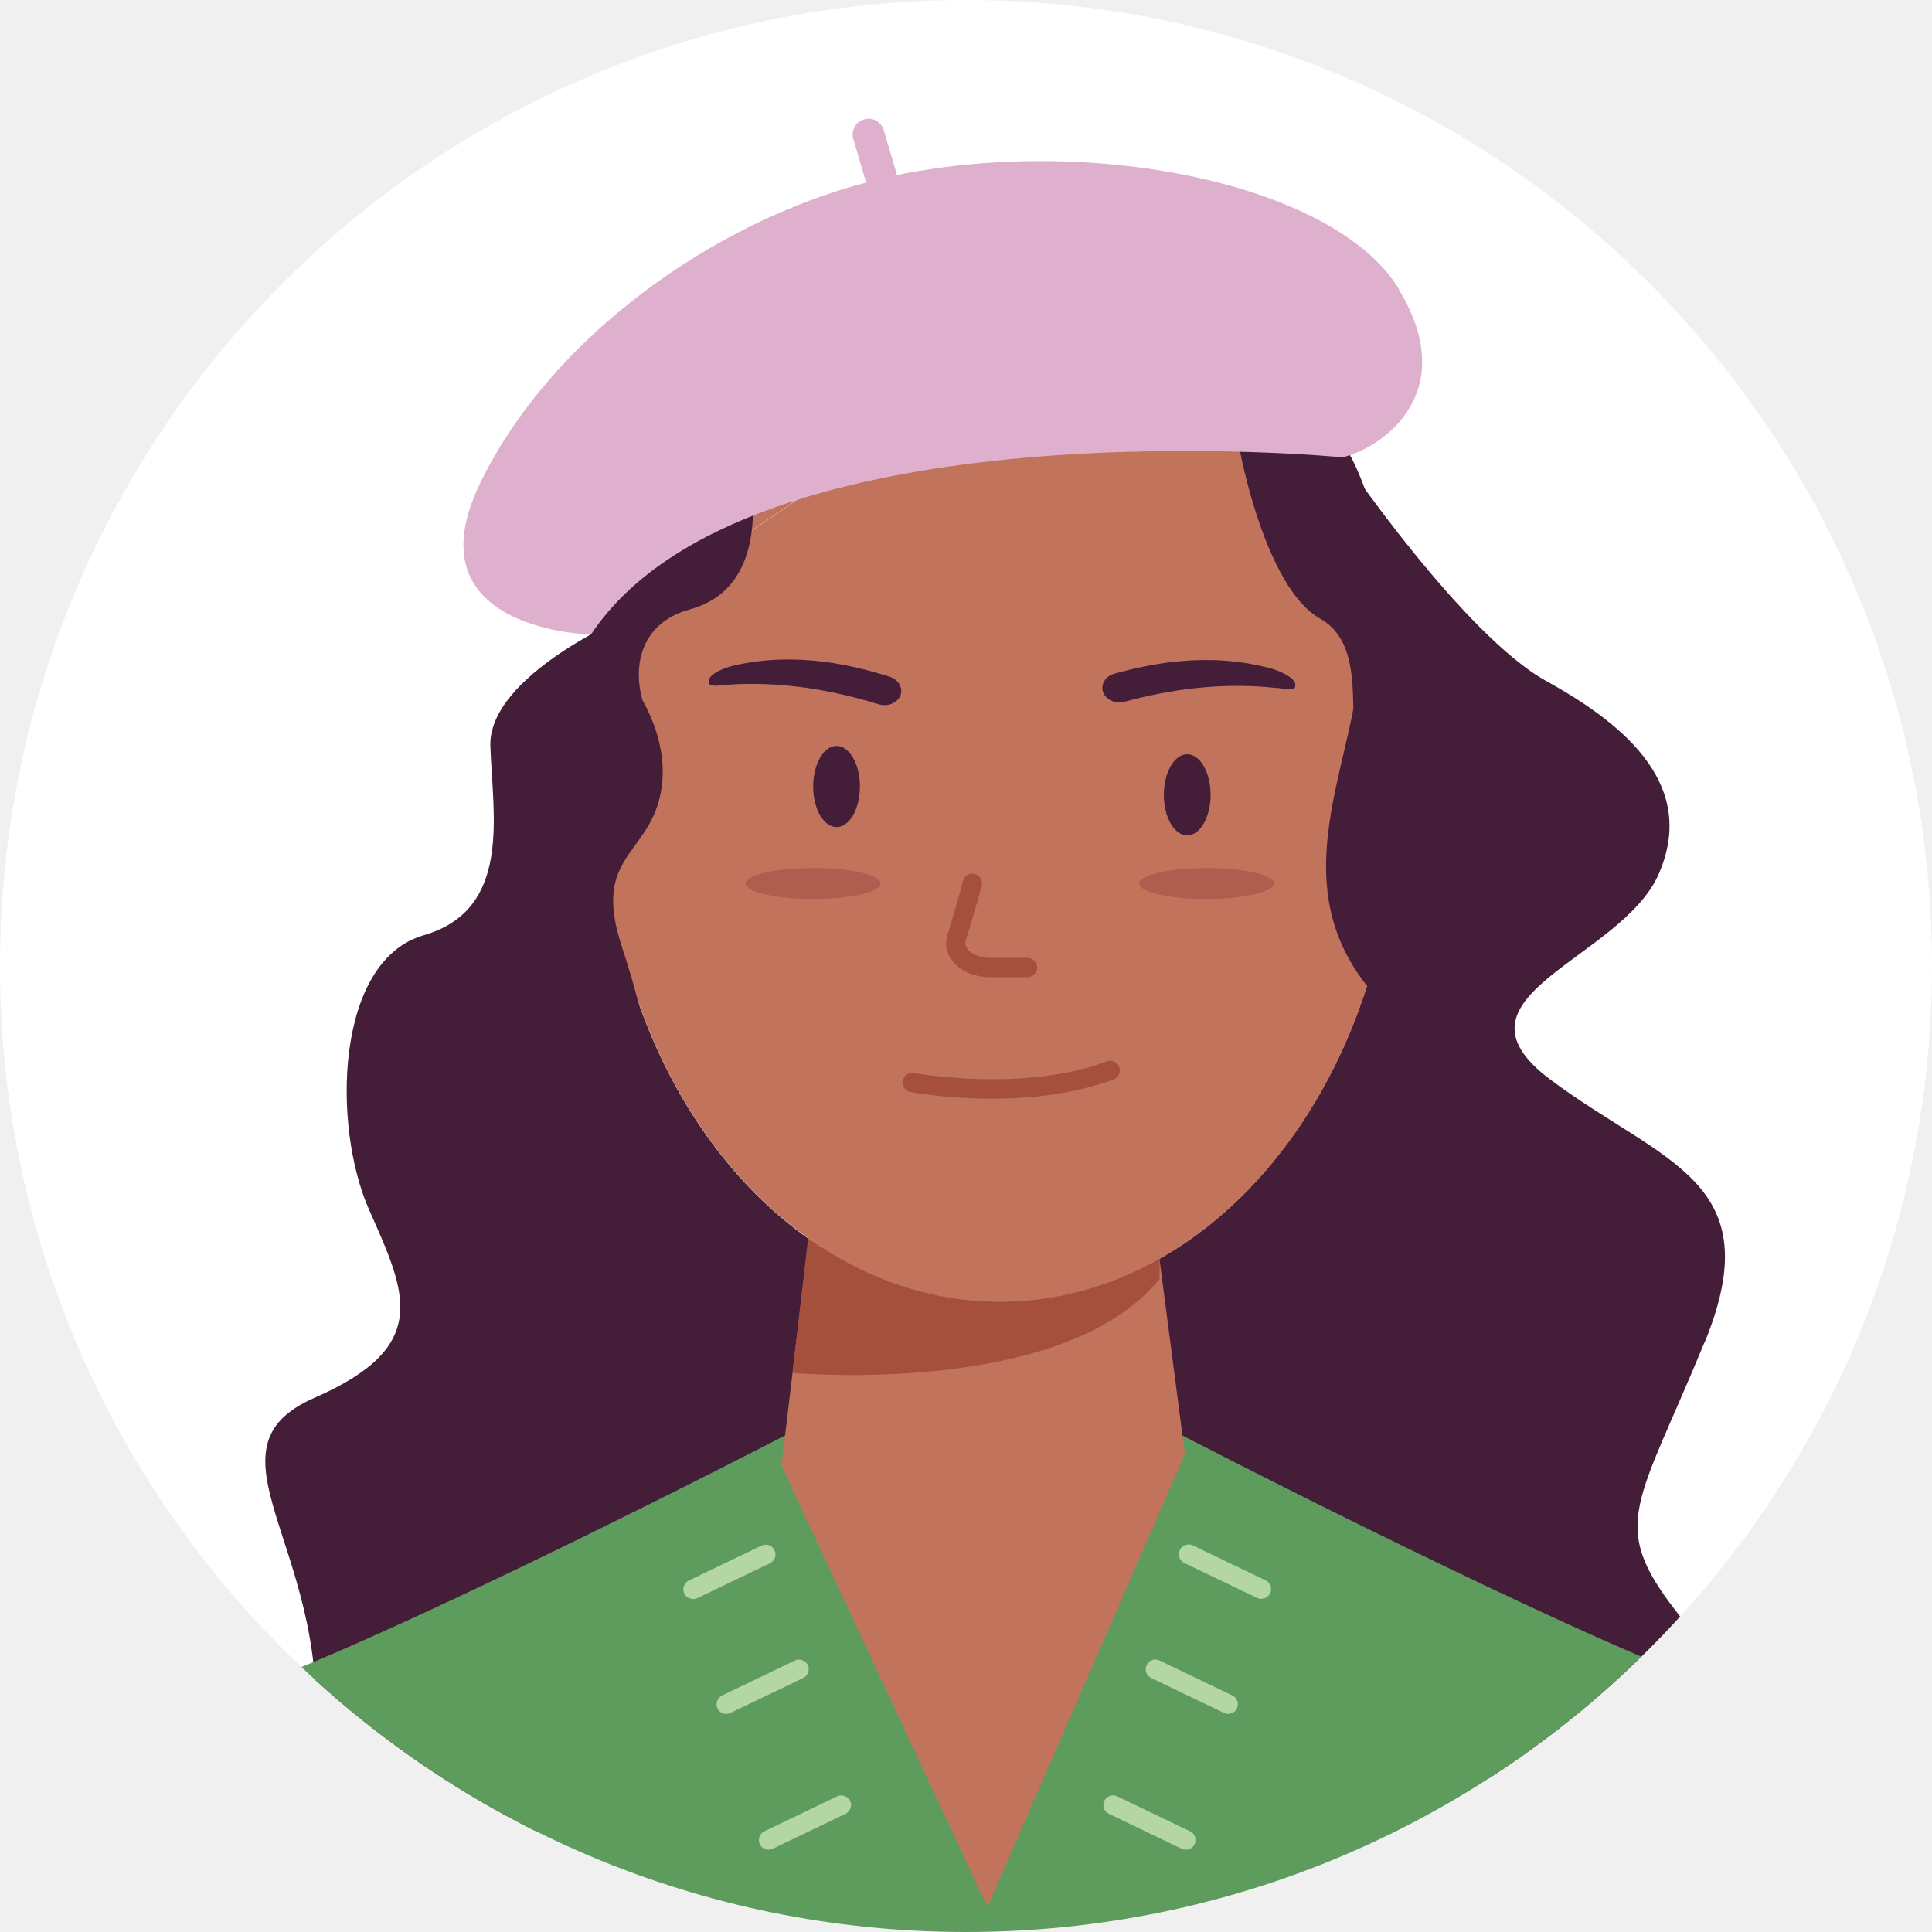
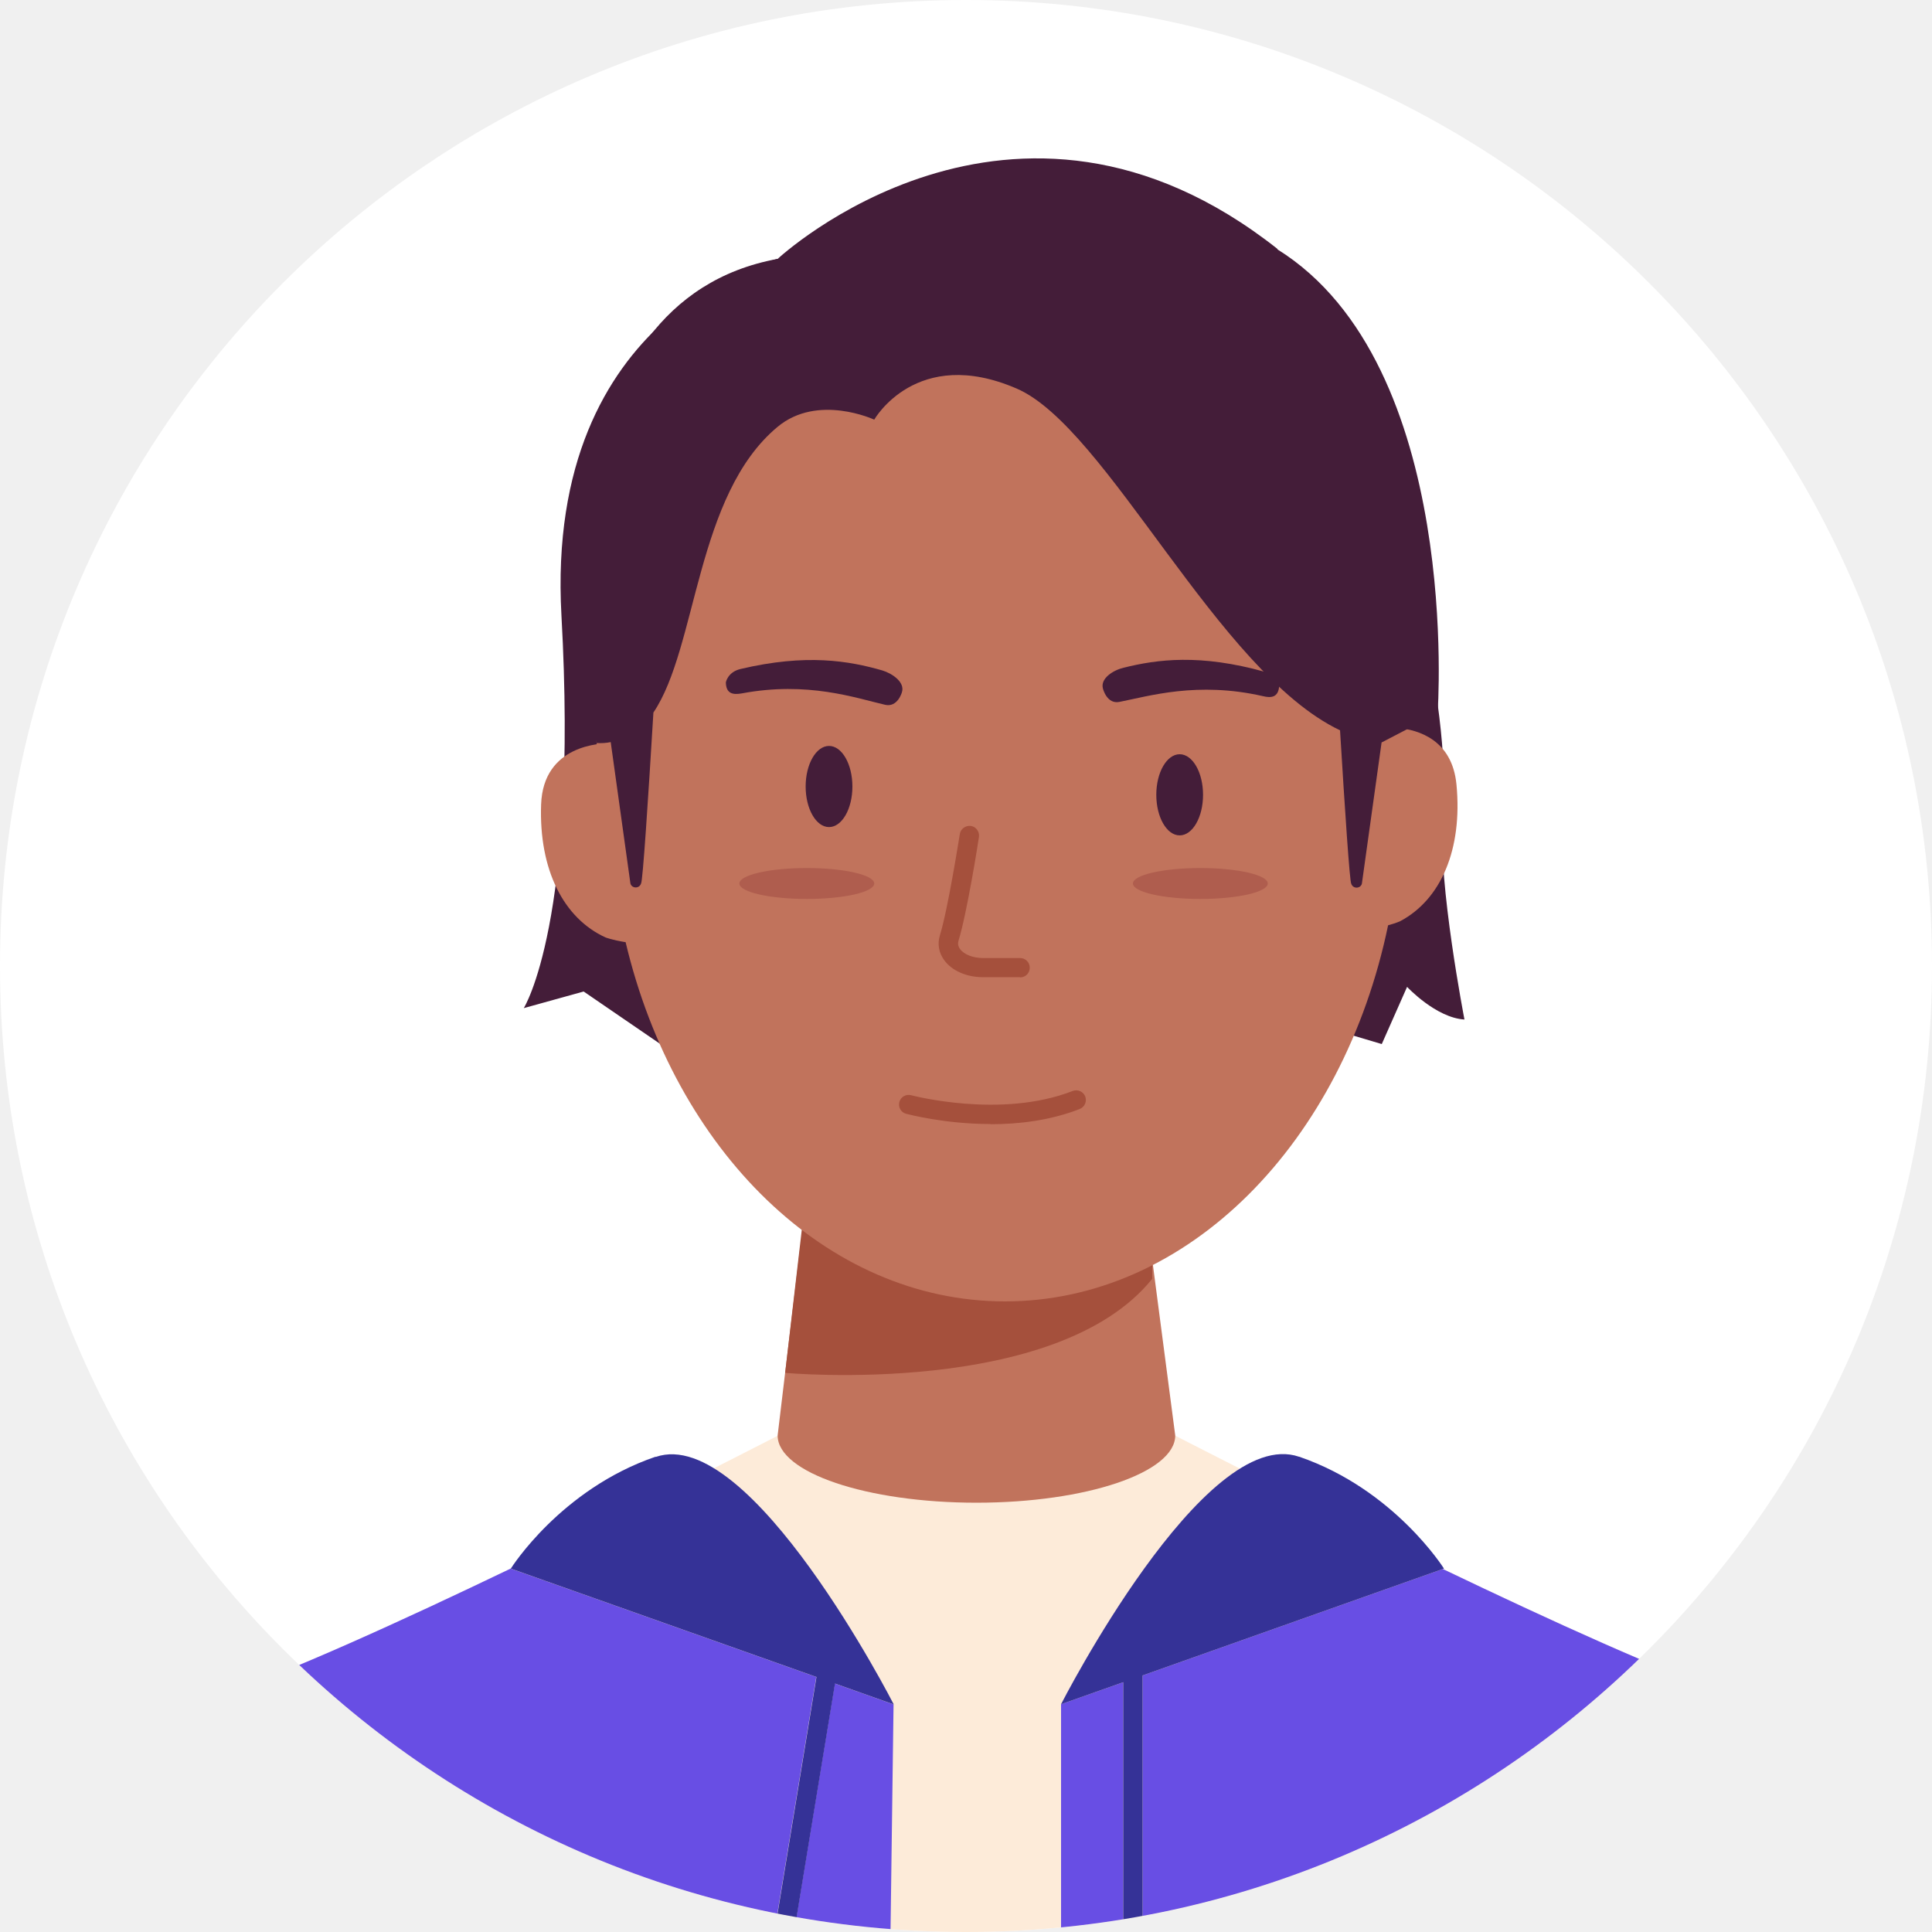
<svg xmlns="http://www.w3.org/2000/svg" width="260" height="260" viewBox="0 0 260 260" fill="none">
-   <g clip-path="url(#clip0_1912_937)">
+   <g clip-path="url(#clip0_1912_829)">
    <rect width="260" height="260" rx="130" fill="white" />
-     <path d="M229.398 180.672C238.342 158.832 223.808 156.596 208.676 145.312C193.544 134.028 218.192 129.192 223.236 117.596C228.28 106 219.31 97.835 208.13 91.674C196.924 85.511 180.648 61.539 180.648 61.539L179.92 61.202C188.37 78.153 188.006 97.523 187.876 100.41C190.58 100.566 195.624 101.684 196.248 108.08C197.08 116.842 194.142 123.576 188.682 126.488C188.682 126.488 187.642 126.956 185.432 127.398C178.646 155.062 158.444 175.16 134.55 175.16C110.656 175.16 90.428 155.062 83.668 127.346V127.528C80.99 127.06 79.82 126.488 79.82 126.488C74.36 123.576 71.422 116.842 72.254 108.08C72.904 101.164 78.78 100.41 81.224 100.384C81.172 98.772 81.042 92.246 82.29 83.925C78.156 85.954 65.754 92.662 65.988 100.384C66.3 109.666 68.952 122.406 57.018 125.864C45.084 129.322 44.668 151.552 49.686 162.836C54.704 174.12 58.084 181.218 42.328 188.108C26.572 194.998 44.096 208.102 42.406 233.27C40.716 258.438 63.674 247.284 109.382 238.886C155.09 230.488 187.928 241.694 212.576 238.886C237.198 236.078 234.416 228.278 225.446 216.682C216.476 205.086 220.402 202.512 229.372 180.672H229.398Z" fill="#441D39" />
-     <path d="M142.168 43.549L179.946 61.203C172.848 46.981 159.536 34.449 134.576 34.787C96.148 34.241 85.306 64.219 82.316 83.927C83.148 83.511 83.668 83.277 83.668 83.277L142.168 43.523V43.549Z" fill="#C1735C" />
-     <path d="M234.442 228.282C212.914 221.028 159.12 193.182 159.12 193.182H105.638C105.638 193.182 51.87 221.028 30.316 228.282C8.788 235.536 8.788 272.3 8.788 272.3H255.996C255.996 272.3 255.996 235.536 234.468 228.282H234.442Z" fill="#5E9C5E" />
-     <path d="M155.818 167.751H108.68L105.17 197.235L132.886 256.645L159.458 195.675L155.818 167.751Z" fill="#C1735C" />
-     <path d="M108.757 166.608L106.651 184.756C106.651 184.756 143.181 188.11 156.051 172.094V169.364C149.473 173.082 142.219 175.162 134.549 175.162C125.189 175.162 116.401 172.042 108.757 166.608Z" fill="#A5503C" />
-     <path d="M196.273 108.082C195.675 101.686 190.605 100.568 187.901 100.412C188.005 97.526 188.395 78.156 179.945 61.204L142.167 43.55L83.667 83.304C83.667 83.304 83.147 83.538 82.315 83.954C81.041 92.274 81.171 98.8 81.249 100.412C78.805 100.412 72.929 101.192 72.279 108.108C71.447 116.87 74.385 123.604 79.845 126.516C79.845 126.516 81.015 127.088 83.693 127.556V127.374C87.801 144.222 96.901 158.236 108.783 166.634C116.427 172.068 125.215 175.188 134.575 175.188C142.219 175.188 149.499 173.108 156.077 169.39C170.039 161.512 180.855 146.224 185.457 127.426C187.693 126.984 188.707 126.516 188.707 126.516C194.167 123.604 197.105 116.87 196.273 108.108V108.082Z" fill="#C1735C" />
-     <path d="M97.864 92.145C106.782 91.521 114.374 93.601 118.222 94.771C119.392 95.135 120.614 94.667 121.108 93.757C121.628 92.691 120.978 91.469 119.678 91.053C115.31 89.701 107.406 87.543 98.644 89.597C97.291 89.909 94.874 90.923 95.445 92.041C95.784 92.431 96.694 92.249 97.864 92.171V92.145Z" fill="#441D39" />
-     <path d="M171.781 92.585C162.889 91.597 155.245 93.391 151.345 94.431C150.175 94.743 148.953 94.249 148.511 93.287C148.017 92.195 148.719 90.973 150.045 90.635C154.465 89.439 162.447 87.593 171.131 89.985C172.457 90.349 174.849 91.467 174.225 92.559C173.861 92.949 172.977 92.715 171.807 92.559L171.781 92.585Z" fill="#441D39" />
-     <path d="M159.771 112.422C161.508 112.422 162.917 109.977 162.917 106.962C162.917 103.946 161.508 101.502 159.771 101.502C158.033 101.502 156.625 103.946 156.625 106.962C156.625 109.977 158.033 112.422 159.771 112.422Z" fill="#441D39" />
-     <path d="M112.58 111.304C114.317 111.304 115.726 108.86 115.726 105.844C115.726 102.829 114.317 100.384 112.58 100.384C110.842 100.384 109.434 102.829 109.434 105.844C109.434 108.86 110.842 111.304 112.58 111.304Z" fill="#441D39" />
-     <path d="M138.267 131.507H133.301C131.091 131.507 129.141 130.649 128.101 129.219C127.347 128.205 127.139 127.009 127.503 125.839C128.647 122.121 129.609 118.559 129.609 118.533C129.791 117.831 130.493 117.441 131.195 117.623C131.897 117.805 132.313 118.533 132.105 119.209C132.105 119.209 131.143 122.823 129.973 126.593C129.869 126.983 129.921 127.321 130.181 127.685C130.727 128.439 131.949 128.907 133.301 128.907H138.267C138.995 128.907 139.567 129.479 139.567 130.207C139.567 130.935 138.995 131.507 138.267 131.507V131.507Z" fill="#A5503C" />
-     <path d="M133.511 147.862C127.453 147.862 122.851 147.03 122.513 146.952C121.811 146.822 121.343 146.146 121.473 145.444C121.603 144.742 122.279 144.274 122.981 144.404C123.111 144.404 137.619 147.082 148.955 142.844C149.631 142.584 150.385 142.922 150.619 143.598C150.879 144.274 150.515 145.028 149.865 145.262C144.431 147.29 138.477 147.862 133.485 147.862H133.511Z" fill="#A5503C" />
-     <path d="M162.37 120.977C167.381 120.977 171.444 120.046 171.444 118.897C171.444 117.748 167.381 116.817 162.37 116.817C157.358 116.817 153.296 117.748 153.296 118.897C153.296 120.046 157.358 120.977 162.37 120.977Z" fill="#AF5D4E" />
-     <path d="M109.433 120.977C114.444 120.977 118.507 120.046 118.507 118.897C118.507 117.748 114.444 116.817 109.433 116.817C104.422 116.817 100.359 117.748 100.359 118.897C100.359 120.046 104.422 120.977 109.433 120.977Z" fill="#AF5D4E" />
-     <path d="M79.351 85.643L79.507 86.865L72.123 94.535L66.455 111.305C66.455 111.305 73.085 132.807 82.523 146.145C91.935 159.509 87.645 139.333 83.667 127.321C79.689 115.309 87.125 115.153 88.867 106.963C89.959 101.789 88.035 97.031 86.475 94.249C85.097 89.491 86.319 83.771 92.845 82.003C108.133 77.817 98.123 52.467 98.123 52.467C89.335 58.109 81.691 80.885 79.377 85.617L79.351 85.643Z" fill="#441D39" />
-     <path d="M196.403 94.535L190.995 94.951C188.785 83.537 183.923 61.021 179.529 58.681C173.601 55.535 166.867 60.657 166.867 60.657C166.867 60.657 170.247 79.091 177.657 83.251C182.051 85.721 182.025 91.285 182.129 95.393C179.581 108.679 172.977 123.447 187.875 136.785C204.125 151.319 207.635 112.423 207.635 112.423L196.403 94.535V94.535Z" fill="#441D39" />
-     <path d="M188.292 38.95C179.894 24.988 147.602 18.072 120.718 23.558L118.924 17.5C118.586 16.382 117.416 15.732 116.272 16.07C115.154 16.408 114.504 17.578 114.842 18.722L116.558 24.572C95.784 30.006 74.152 45.476 64.662 64.924C54.886 84.944 79.534 85.386 79.534 85.386C100.516 53.744 180.648 61.544 180.648 61.544C185.302 60.556 196.924 53.354 188.266 38.976L188.292 38.95Z" fill="#DFB0CE" />
-     <path d="M93.262 215.176C92.768 215.176 92.3 214.916 92.092 214.448C91.78 213.798 92.066 213.018 92.69 212.706L102.492 208C103.142 207.688 103.922 207.974 104.234 208.624C104.546 209.274 104.26 210.054 103.636 210.366L93.834 215.072C93.652 215.15 93.47 215.202 93.262 215.202V215.176Z" fill="#B4D6A4" />
-     <path d="M97.733 230.644C97.239 230.644 96.771 230.384 96.563 229.916C96.251 229.266 96.537 228.486 97.161 228.174L106.963 223.468C107.613 223.156 108.393 223.442 108.705 224.066C109.017 224.69 108.731 225.496 108.107 225.808L98.305 230.514C98.123 230.592 97.941 230.644 97.733 230.644Z" fill="#B4D6A4" />
-     <path d="M103.428 248.925C102.934 248.925 102.466 248.665 102.258 248.197C101.946 247.547 102.232 246.767 102.856 246.455L112.658 241.749C113.308 241.437 114.088 241.723 114.4 242.347C114.712 242.997 114.426 243.777 113.802 244.089L104 248.795C103.818 248.873 103.636 248.925 103.428 248.925Z" fill="#B4D6A4" />
-     <path d="M169.754 215.176C169.572 215.176 169.364 215.124 169.182 215.046L159.38 210.34C158.73 210.028 158.47 209.248 158.782 208.598C159.094 207.948 159.874 207.662 160.524 207.974L170.326 212.68C170.976 212.992 171.236 213.772 170.924 214.422C170.69 214.89 170.248 215.15 169.754 215.15V215.176Z" fill="#B4D6A4" />
-     <path d="M165.283 230.644C165.101 230.644 164.893 230.592 164.711 230.514L154.909 225.808C154.259 225.496 153.999 224.716 154.311 224.066C154.623 223.416 155.403 223.155 156.053 223.467L165.855 228.174C166.505 228.486 166.765 229.266 166.453 229.916C166.219 230.384 165.777 230.644 165.283 230.644Z" fill="#B4D6A4" />
-     <path d="M159.588 248.925C159.406 248.925 159.198 248.873 159.016 248.795L149.214 244.089C148.564 243.777 148.304 242.997 148.616 242.347C148.928 241.697 149.708 241.437 150.358 241.749L160.16 246.455C160.81 246.767 161.07 247.547 160.758 248.197C160.524 248.665 160.082 248.925 159.588 248.925Z" fill="#B4D6A4" />
+     <path d="M104.651 34.841C104.651 34.841 73.269 41.627 75.557 82.837C77.845 124.047 70.487 135.669 70.487 135.669L78.547 133.433L104.625 151.295L174.929 137.229L185.953 140.505L189.359 132.809C189.359 132.809 193.233 136.969 197.081 137.203C197.081 137.203 193.493 118.691 194.169 110.423C195.599 93.107 187.279 67.913 187.279 67.913L104.599 34.841H104.651Z" fill="#441D39" />
+     <path d="M233.455 228.281C215.723 222.327 176.177 202.411 162.735 195.547C161.695 195.027 160.837 194.559 160.135 194.221C158.887 193.571 158.159 193.207 158.159 193.207H104.677C104.677 193.207 103.975 193.571 102.701 194.221C101.999 194.585 101.115 195.027 100.101 195.547C98.125 196.561 95.603 197.835 92.665 199.317C75.531 207.949 44.513 223.211 29.381 228.281C7.853 235.535 7.853 272.299 7.853 272.299H254.983C254.983 272.299 254.983 235.535 233.455 228.281Z" fill="#FDEBD9" />
+     <path d="M154.804 167.751H107.692L104.65 193.179C104.65 198.171 116.636 202.227 131.404 202.227C146.172 202.227 158.158 198.171 158.158 193.179L154.83 167.751H154.804Z" fill="#C1735C" />
+     <path d="M87.125 79.559C87.125 79.559 88.841 65.571 100.697 62.971C100.697 62.971 184.079 62.971 167.361 62.971C167.361 62.971 178.203 62.971 180.465 78.571C180.803 80.911 184.261 104.909 184.053 114.347C183.923 120.405 186.289 117.207 186.289 117.207C186.289 117.207 188.837 107.535 189.253 94.847C190.033 70.667 186.887 29.093 135.901 29.093C84.915 29.093 80.209 59.695 80.209 99.163L82.081 118.585C82.159 119.365 82.809 119.937 83.589 119.937C85.071 119.937 87.099 79.559 87.099 79.559H87.125Z" fill="#C1735C" />
+     <path d="M178.698 74.514C179.689 74.514 180.492 73.711 180.492 72.72C180.492 71.729 179.689 70.926 178.698 70.926C177.707 70.926 176.904 71.729 176.904 72.72C176.904 73.711 177.707 74.514 178.698 74.514Z" fill="#FF9988" />
+     <path d="M105.663 184.754C105.663 184.754 142.193 188.108 155.063 172.092V153.684L108.757 158.13L105.663 184.754Z" fill="#A5503C" />
+     <path fill-rule="evenodd" clip-rule="evenodd" d="M135.246 175.136C159.971 175.136 180.765 153.658 186.803 124.521C187.927 124.216 188.44 123.966 188.44 123.966C193.9 121.058 196.838 114.335 196.006 105.586C195.432 99.549 190.871 98.209 188.099 97.959C184.611 64.673 162.278 39 135.246 39C107.657 39 84.962 65.743 82.202 100.028C80.893 100.005 73.106 100.204 72.82 108.264C72.508 117.064 75.862 123.581 81.478 126.151C81.478 126.151 82.322 126.499 84.194 126.795C90.819 154.768 111.169 175.136 135.246 175.136Z" fill="#C1735C" />
+     <path d="M158.755 112.422C160.492 112.422 161.901 109.977 161.901 106.962C161.901 103.946 160.492 101.502 158.755 101.502C157.018 101.502 155.609 103.946 155.609 106.962C155.609 109.977 157.018 112.422 158.755 112.422Z" fill="#441D39" />
+     <path d="M111.567 111.304C113.304 111.304 114.713 108.86 114.713 105.844C114.713 102.829 113.304 100.384 111.567 100.384C109.829 100.384 108.421 102.829 108.421 105.844C108.421 108.86 109.829 111.304 111.567 111.304Z" fill="#441D39" />
+     <path d="M137.254 131.506H132.288C130.078 131.506 128.128 130.648 127.088 129.244C126.334 128.23 126.126 127.034 126.49 125.864C127.608 122.224 129.142 112.344 129.168 112.24C129.272 111.538 129.948 111.07 130.65 111.148C131.352 111.252 131.846 111.928 131.742 112.63C131.69 113.046 130.156 122.822 128.986 126.618C128.882 126.982 128.934 127.346 129.194 127.71C129.74 128.464 130.962 128.932 132.314 128.932H137.28C138.008 128.932 138.58 129.504 138.58 130.232C138.58 130.96 138.008 131.532 137.28 131.532L137.254 131.506Z" fill="#A5503C" />
+     <path d="M161.537 120.977C166.549 120.977 170.611 120.046 170.611 118.897C170.611 117.748 166.549 116.817 161.537 116.817C156.526 116.817 152.463 117.748 152.463 118.897C152.463 120.046 156.526 120.977 161.537 120.977Z" fill="#AF5D4E" />
+     <path d="M108.577 120.977C113.589 120.977 117.651 120.046 117.651 118.897C117.651 117.748 113.589 116.817 108.577 116.817C103.566 116.817 99.503 117.748 99.503 118.897C99.503 120.046 103.566 120.977 108.577 120.977Z" fill="#AF5D4E" />
+     <path d="M169.937 93.679C161.149 91.677 154.623 93.679 150.645 94.459C148.955 94.797 148.435 92.691 148.435 92.691C148.019 91.287 149.865 90.169 151.217 89.857C155.715 88.739 161.487 87.959 170.275 90.429C171.965 90.897 172.147 92.301 172.147 92.301C172.043 93.861 171.081 93.965 169.937 93.679Z" fill="#441D39" />
+     <path d="M99.841 93.312C108.707 91.648 115.155 93.936 119.107 94.846C120.797 95.236 121.369 93.182 121.369 93.182C121.837 91.804 120.043 90.608 118.717 90.218C114.271 88.944 108.525 87.93 99.633 90.036C97.917 90.452 97.683 91.83 97.683 91.83C97.709 93.39 98.671 93.52 99.841 93.312Z" fill="#441D39" />
+     <path d="M133.303 151.266C127.141 151.266 122.279 149.966 121.941 149.888C121.239 149.706 120.849 148.978 121.031 148.302C121.213 147.6 121.941 147.21 122.617 147.392C122.747 147.418 134.707 150.59 144.353 146.82C145.029 146.56 145.783 146.898 146.043 147.548C146.303 148.224 145.965 148.978 145.315 149.238C141.337 150.798 137.073 151.292 133.303 151.292V151.266Z" fill="#A5503C" />
+     <path d="M171.939 33.516C136.267 5.306 104.651 34.842 104.651 34.842C73.373 40.562 77.819 86.738 78.573 91.678C79.327 96.592 80.289 99.998 80.289 99.998C80.965 100.024 81.589 99.998 82.187 99.868L84.839 118.9C85.021 119.576 86.035 119.628 86.269 118.9C86.503 118.64 87.231 107.512 87.933 95.89C93.861 87.128 93.601 66.614 104.651 57.436C110.059 52.938 117.651 56.474 117.651 56.474C117.651 56.474 123.319 46.464 136.813 52.288C148.955 57.514 163.879 90.456 180.337 98.282C180.987 108.994 181.637 118.666 181.845 118.926C182.079 119.654 183.093 119.602 183.275 118.926L185.927 99.92L193.467 95.994C193.467 95.994 196.873 49.09 171.887 33.542L171.939 33.516Z" fill="#441D39" />
+     <path d="M233.454 228.282C224.094 225.136 208.65 218.09 194.168 211.148L153.764 225.474V264.136H151.164V226.384L142.792 229.348V272.274H254.982C254.982 272.274 254.982 235.51 233.454 228.256V228.282Z" fill="#684EE4" />
+     <path d="M174.824 196.042C162.032 191.648 142.792 229.348 142.792 229.348L151.164 226.384V264.136H153.764V225.474L194.168 211.148L194.324 211.096C194.324 211.096 187.642 200.436 174.85 196.042H174.824Z" fill="#353297" />
+     <path d="M112.346 226.563L106.34 263.093L103.766 262.677L109.85 225.679L68.718 211.093C54.21 218.061 38.714 225.133 29.328 228.279C7.8 235.533 7.8 272.297 7.8 272.297H119.678L120.25 229.371L112.346 226.563Z" fill="#684EE4" />
+     <path d="M88.219 196.041C75.453 200.409 68.771 211.043 68.745 211.095L109.877 225.681L103.793 262.679L106.367 263.095L112.373 226.565L120.277 229.373C120.277 229.373 101.011 191.673 88.245 196.067L88.219 196.041Z" fill="#353297" />
  </g>
  <defs>
-     <clipPath id="clip0_1912_937">
+     <clipPath id="clip0_1912_829">
      <rect width="260" height="260" rx="130" fill="white" />
    </clipPath>
  </defs>
</svg>
